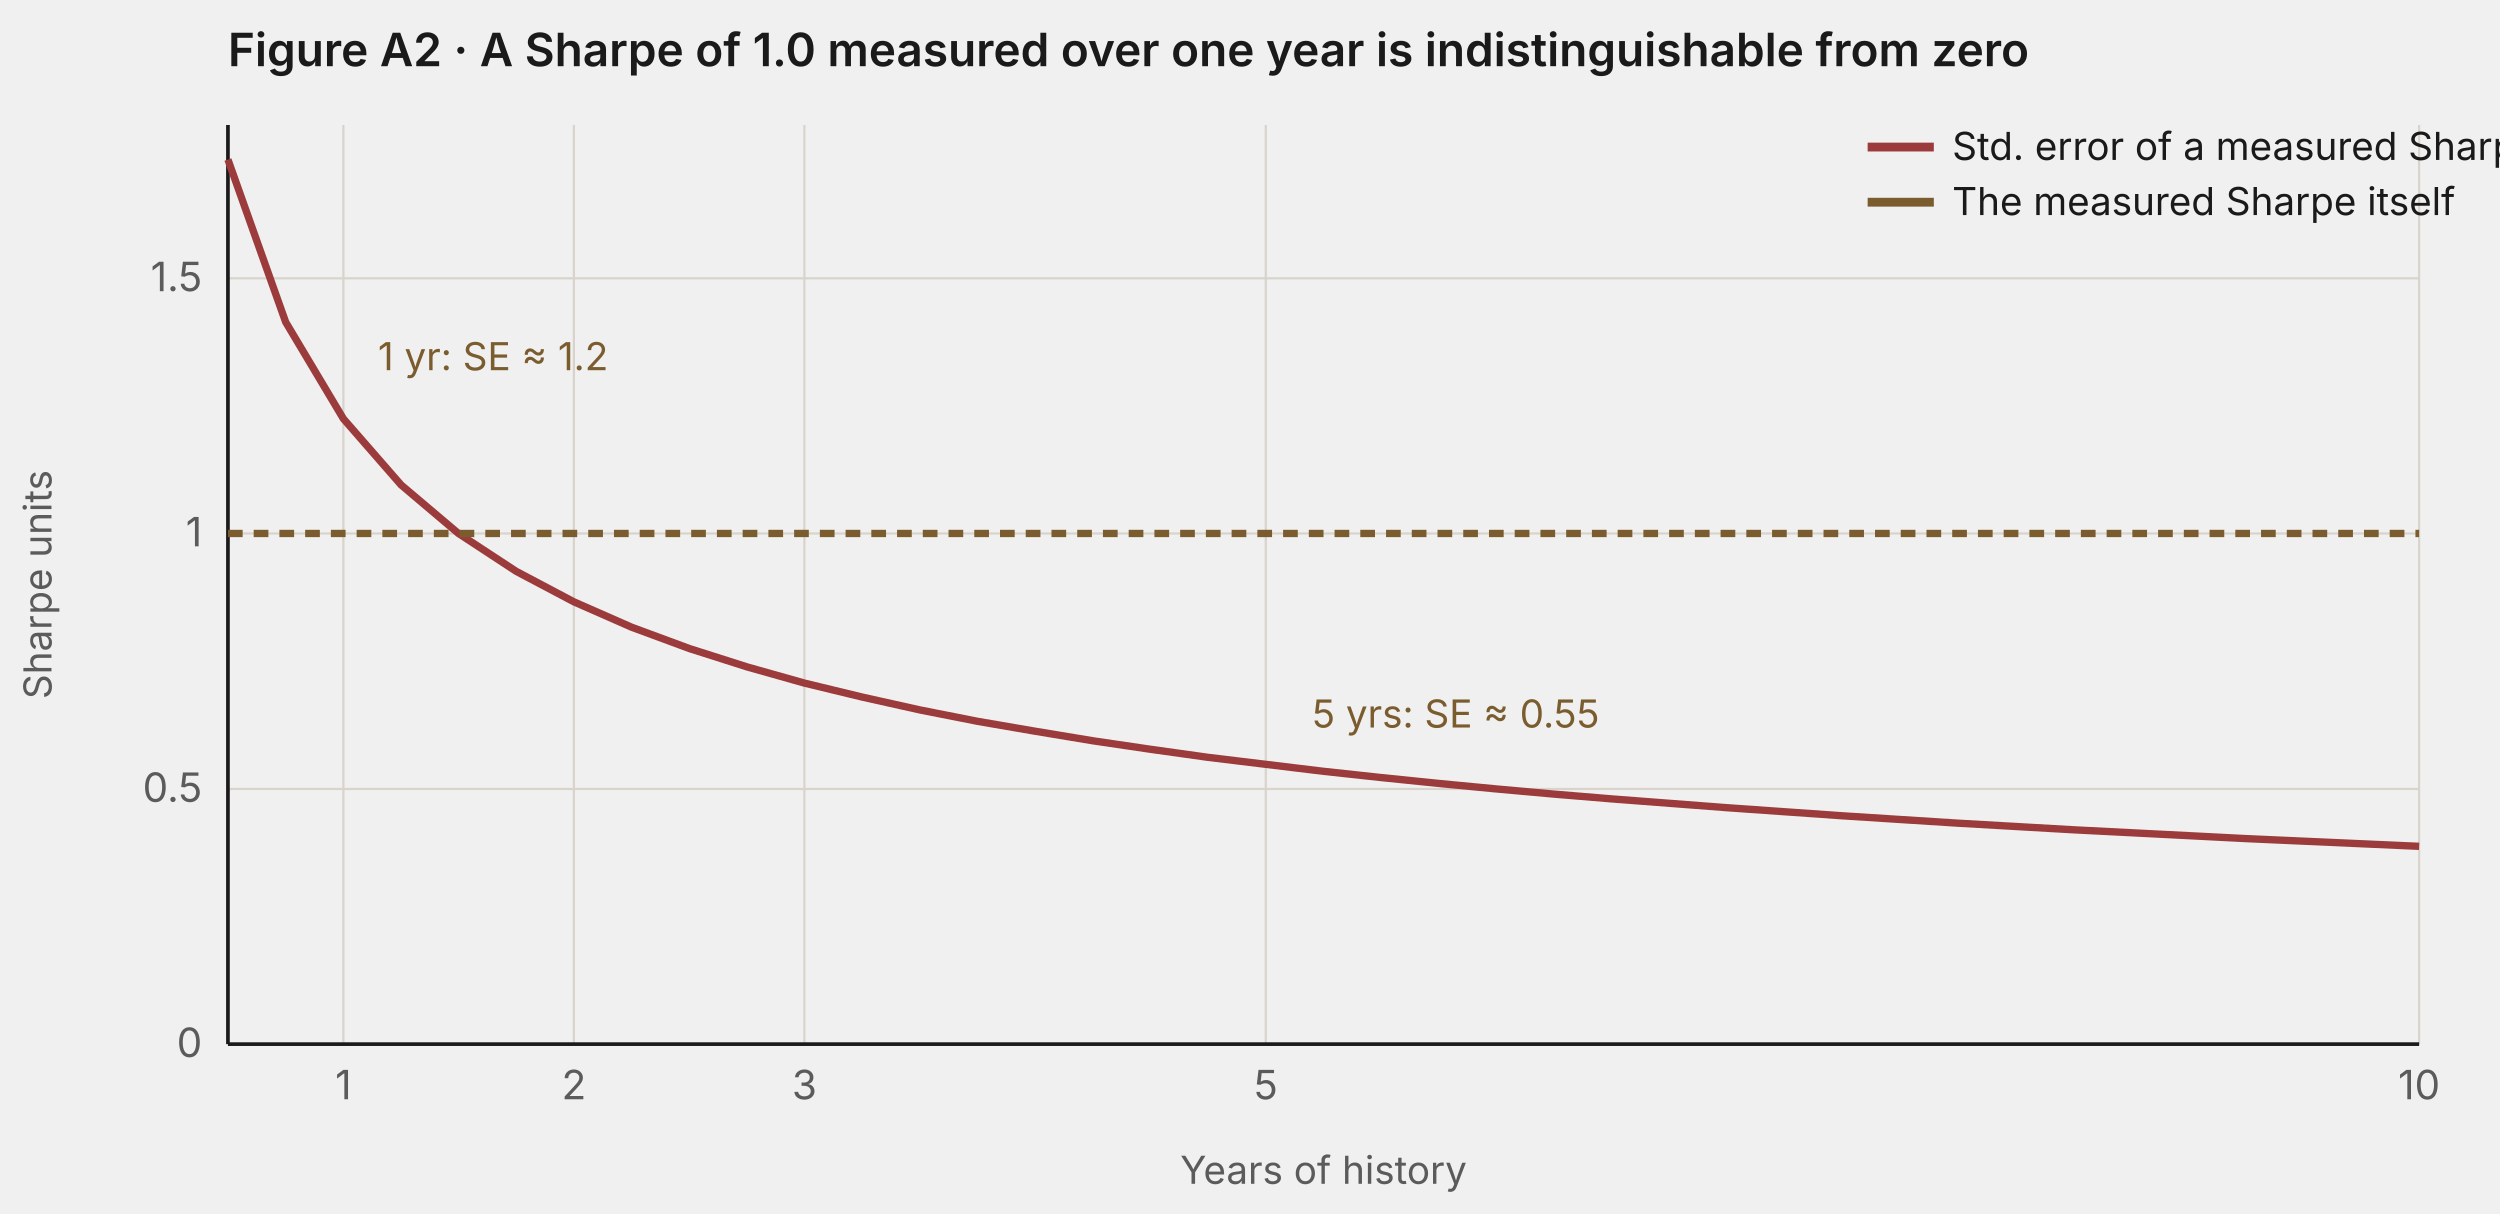
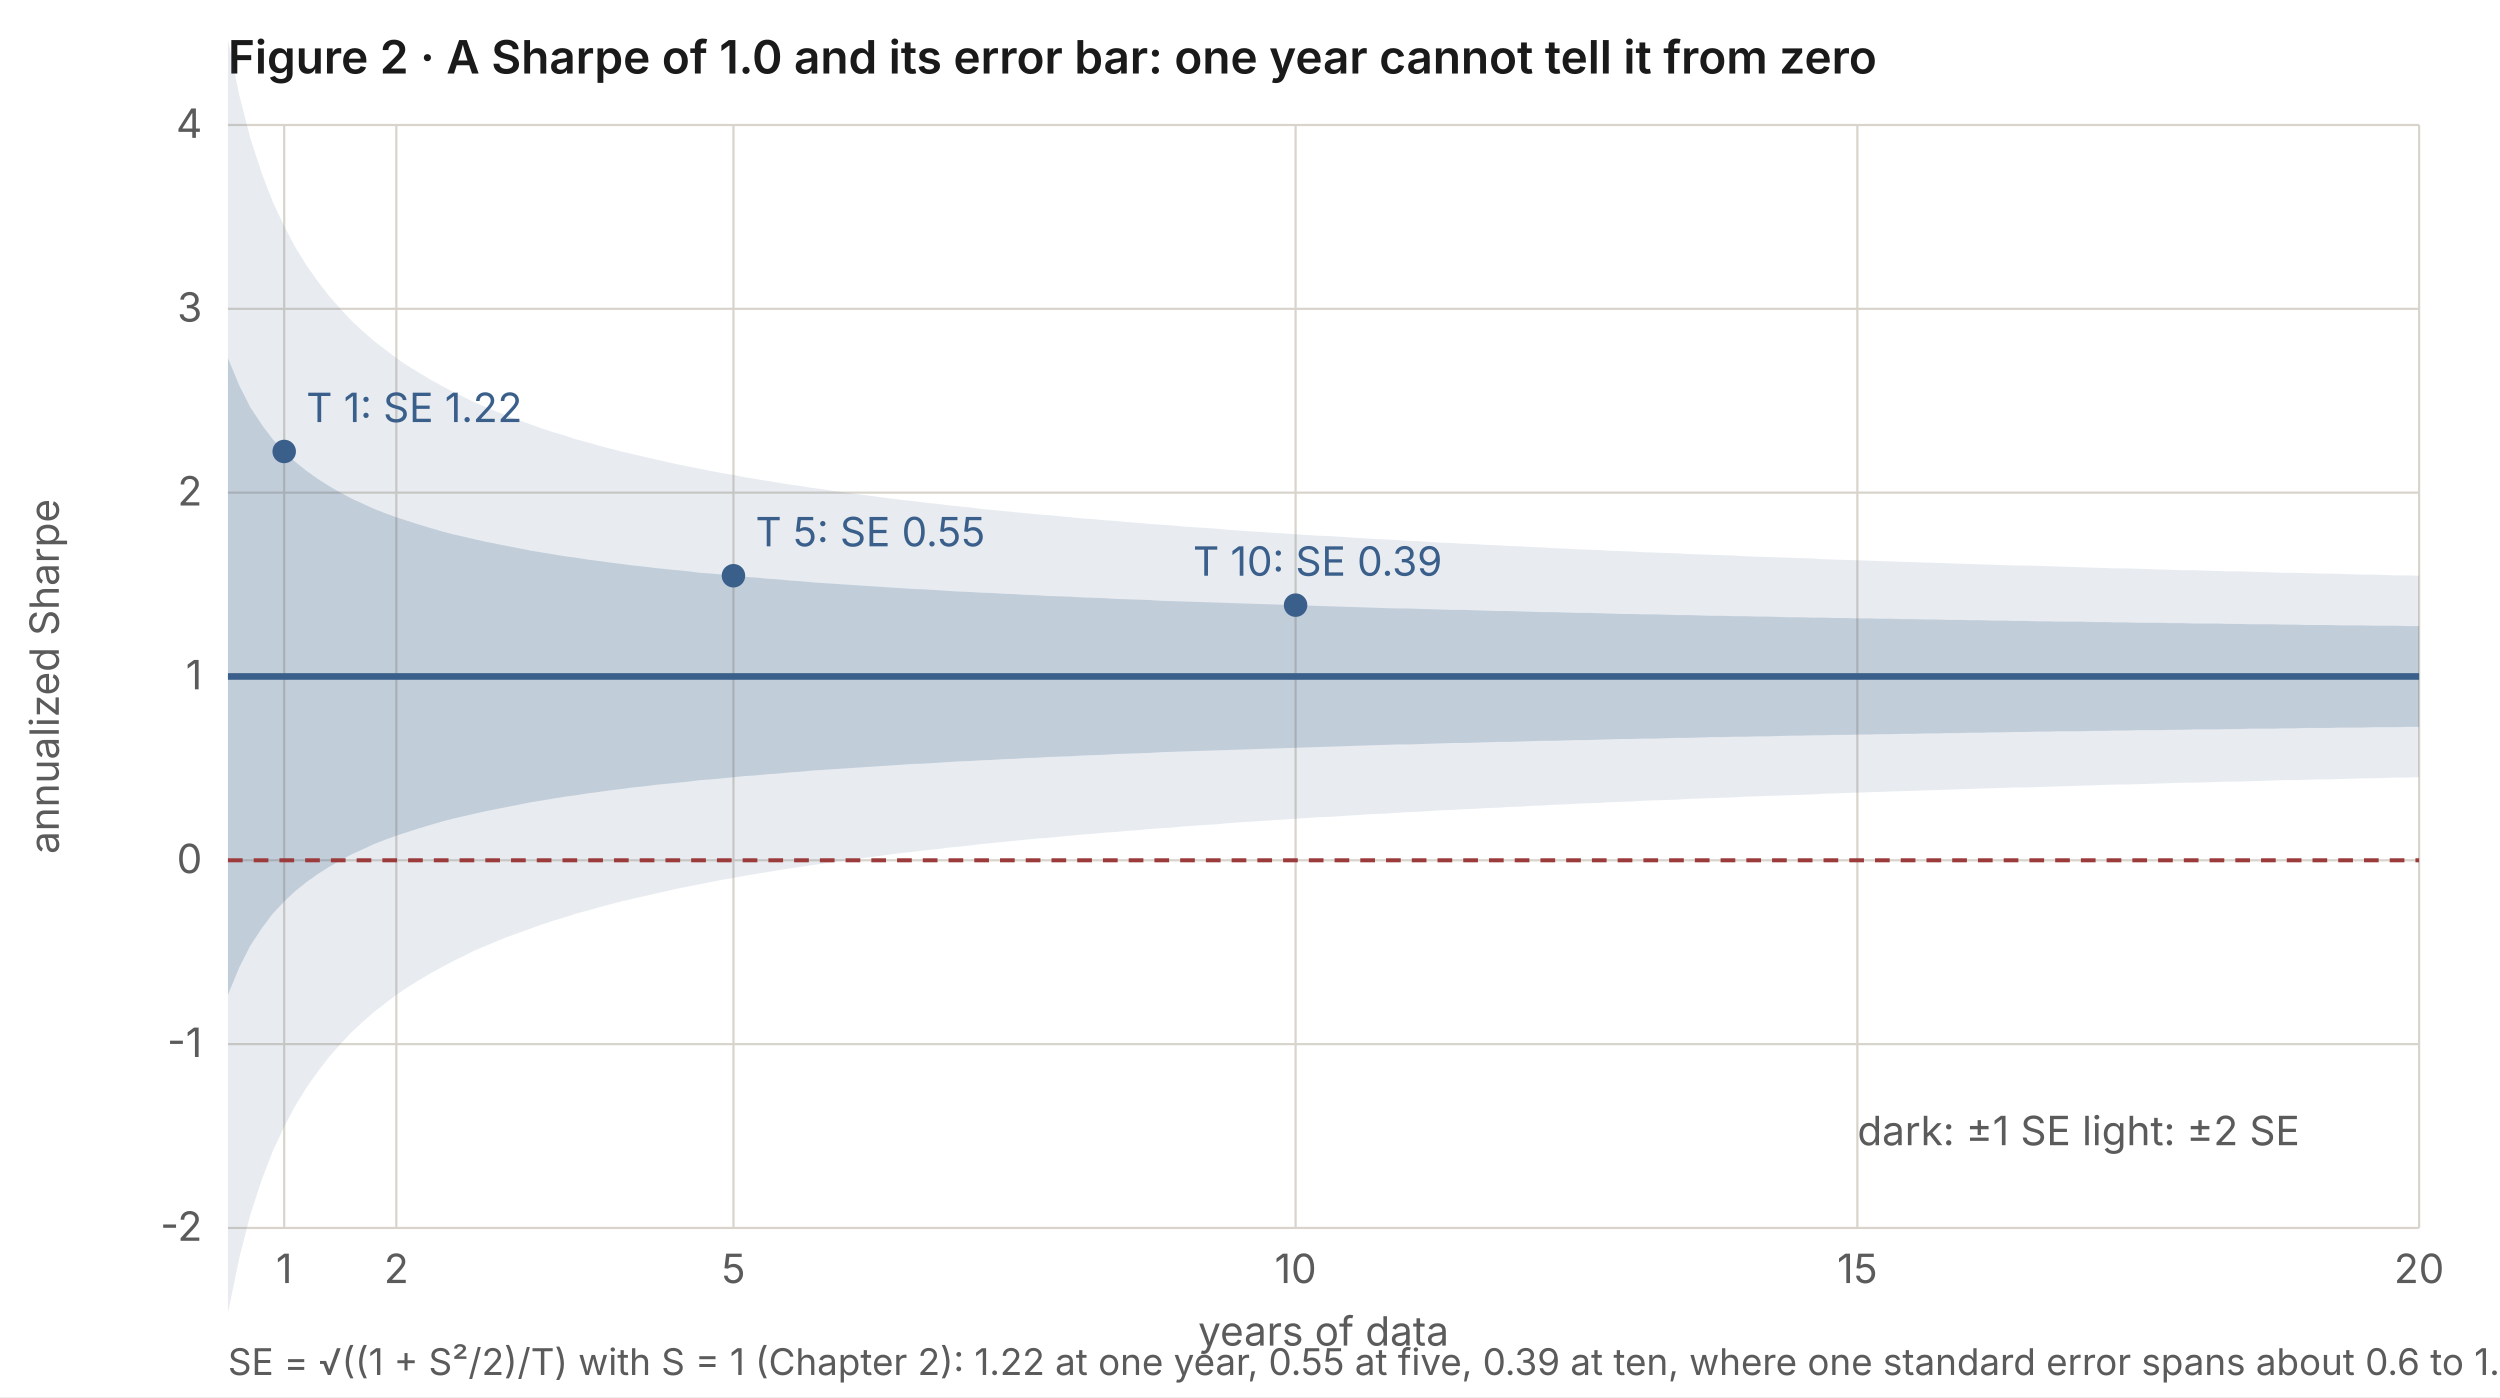
- <svg xmlns="http://www.w3.org/2000/svg" viewBox="0 0 680 330" width="100%" font-family="-apple-system,BlinkMacSystemFont,Segoe UI,sans-serif" font-size="11">
-   <text x="62" y="18" font-size="12.5" font-weight="600" fill="#1a1a1a">Figure A2 · A Sharpe of 1.0 measured over one year is indistinguishable from zero</text>
-   <line x1="93.4" y1="284" x2="93.4" y2="34" stroke="#d8d4cc" stroke-width="0.6" />
-   <text x="93.4" y="299" text-anchor="middle" fill="#5b5b5b">1</text>
-   <line x1="156.1" y1="284" x2="156.1" y2="34" stroke="#d8d4cc" stroke-width="0.6" />
-   <text x="156.1" y="299" text-anchor="middle" fill="#5b5b5b">2</text>
-   <line x1="218.8" y1="284" x2="218.8" y2="34" stroke="#d8d4cc" stroke-width="0.6" />
-   <text x="218.8" y="299" text-anchor="middle" fill="#5b5b5b">3</text>
-   <line x1="344.3" y1="284" x2="344.3" y2="34" stroke="#d8d4cc" stroke-width="0.6" />
-   <text x="344.3" y="299" text-anchor="middle" fill="#5b5b5b">5</text>
-   <line x1="658.0" y1="284" x2="658.0" y2="34" stroke="#d8d4cc" stroke-width="0.6" />
-   <text x="658.0" y="299" text-anchor="middle" fill="#5b5b5b">10</text>
+ <svg xmlns="http://www.w3.org/2000/svg" viewBox="0 0 680 380" width="100%" font-family="-apple-system,BlinkMacSystemFont,Segoe UI,sans-serif" font-size="11">
+   <rect x="0" y="0" width="680" height="380" fill="#fff" />
+   <text x="62" y="20" font-size="12.5" font-weight="600" fill="#1a1a1a">Figure 2 · A Sharpe of 1.0 and its error bar: one year cannot tell it from zero</text>
+   <line x1="77.3" y1="334" x2="77.3" y2="34" stroke="#d8d4cc" stroke-width="0.6" />
+   <text x="77.3" y="349" text-anchor="middle" fill="#5b5b5b">1</text>
+   <line x1="107.8" y1="334" x2="107.8" y2="34" stroke="#d8d4cc" stroke-width="0.6" />
+   <text x="107.8" y="349" text-anchor="middle" fill="#5b5b5b">2</text>
+   <line x1="199.5" y1="334" x2="199.5" y2="34" stroke="#d8d4cc" stroke-width="0.6" />
+   <text x="199.5" y="349" text-anchor="middle" fill="#5b5b5b">5</text>
+   <line x1="352.4" y1="334" x2="352.4" y2="34" stroke="#d8d4cc" stroke-width="0.6" />
+   <text x="352.4" y="349" text-anchor="middle" fill="#5b5b5b">10</text>
+   <line x1="505.2" y1="334" x2="505.2" y2="34" stroke="#d8d4cc" stroke-width="0.6" />
+   <text x="505.2" y="349" text-anchor="middle" fill="#5b5b5b">15</text>
+   <line x1="658.0" y1="334" x2="658.0" y2="34" stroke="#d8d4cc" stroke-width="0.6" />
+   <text x="658.0" y="349" text-anchor="middle" fill="#5b5b5b">20</text>
+   <line x1="62" y1="334.0" x2="658" y2="334.0" stroke="#d8d4cc" stroke-width="0.6" />
+   <text x="55" y="337.5" text-anchor="end" fill="#5b5b5b">-2</text>
  <line x1="62" y1="284.0" x2="658" y2="284.0" stroke="#d8d4cc" stroke-width="0.6" />
-   <text x="55" y="287.5" text-anchor="end" fill="#5b5b5b">0</text>
-   <line x1="62" y1="214.6" x2="658" y2="214.6" stroke="#d8d4cc" stroke-width="0.6" />
-   <text x="55" y="218.1" text-anchor="end" fill="#5b5b5b">0.5</text>
-   <line x1="62" y1="145.1" x2="658" y2="145.1" stroke="#d8d4cc" stroke-width="0.6" />
-   <text x="55" y="148.6" text-anchor="end" fill="#5b5b5b">1</text>
-   <line x1="62" y1="75.7" x2="658" y2="75.7" stroke="#d8d4cc" stroke-width="0.6" />
-   <text x="55" y="79.2" text-anchor="end" fill="#5b5b5b">1.5</text>
-   <line x1="62" y1="284" x2="658" y2="284" stroke="#1a1a1a" />
-   <line x1="62" y1="284" x2="62" y2="34" stroke="#1a1a1a" />
-   <polyline points="62.0,43.4 77.7,87.6 93.4,113.9 109.1,131.9 124.7,145.1 140.4,155.4 156.1,163.7 171.8,170.6 187.5,176.4 203.2,181.4 218.8,185.8 234.5,189.6 250.2,193.1 265.9,196.2 281.6,198.9 297.3,201.5 312.9,203.8 328.6,206.0 344.3,207.9 360.0,209.8 375.7,211.5 391.4,213.1 407.1,214.6 422.7,216.0 438.4,217.3 454.1,218.5 469.8,219.7 485.5,220.8 501.2,221.9 516.8,222.9 532.5,223.9 548.2,224.8 563.9,225.7 579.6,226.5 595.3,227.3 610.9,228.1 626.6,228.8 642.3,229.5 658.0,230.2" fill="none" stroke="#9c3b3b" stroke-width="2" stroke-linejoin="round" />
-   <polyline points="62.0,145.1 77.7,145.1 93.4,145.1 109.1,145.1 124.7,145.1 140.4,145.1 156.1,145.1 171.8,145.1 187.5,145.1 203.2,145.1 218.8,145.1 234.5,145.1 250.2,145.1 265.9,145.1 281.6,145.1 297.3,145.1 312.9,145.1 328.6,145.1 344.3,145.1 360.0,145.1 375.7,145.1 391.4,145.1 407.1,145.1 422.7,145.1 438.4,145.1 454.1,145.1 469.8,145.1 485.5,145.1 501.2,145.1 516.8,145.1 532.5,145.1 548.2,145.1 563.9,145.1 579.6,145.1 595.3,145.1 610.9,145.1 626.6,145.1 642.3,145.1 658.0,145.1" fill="none" stroke="#7a5c2e" stroke-width="2" stroke-dasharray="4 3" stroke-linejoin="round" />
-   <line x1="508" y1="40" x2="526" y2="40" stroke="#9c3b3b" stroke-width="2.4" />
-   <text x="531" y="43.5" fill="#1a1a1a" font-size="10.5">Std. error of a measured Sharpe of 1.0</text>
-   <line x1="508" y1="55" x2="526" y2="55" stroke="#7a5c2e" stroke-width="2.4" />
-   <text x="531" y="58.5" fill="#1a1a1a" font-size="10.5">The measured Sharpe itself</text>
-   <text x="102.8" y="100.7" text-anchor="start" fill="#7a5c2e" font-size="10.5">1 yr: SE ≈ 1.2</text>
-   <text x="356.9" y="197.9" text-anchor="start" fill="#7a5c2e" font-size="10.5">5 yrs: SE ≈ 0.55</text>
-   <text x="360" y="322" text-anchor="middle" fill="#5b5b5b" font-size="10.5">Years of history</text>
-   <text transform="translate(14,159) rotate(-90)" text-anchor="middle" fill="#5b5b5b" font-size="10.5">Sharpe units</text>
+   <text x="55" y="287.5" text-anchor="end" fill="#5b5b5b">-1</text>
+   <line x1="62" y1="234.0" x2="658" y2="234.0" stroke="#d8d4cc" stroke-width="0.6" />
+   <text x="55" y="237.5" text-anchor="end" fill="#5b5b5b">0</text>
+   <line x1="62" y1="184.0" x2="658" y2="184.0" stroke="#d8d4cc" stroke-width="0.6" />
+   <text x="55" y="187.5" text-anchor="end" fill="#5b5b5b">1</text>
+   <line x1="62" y1="134.0" x2="658" y2="134.0" stroke="#d8d4cc" stroke-width="0.6" />
+   <text x="55" y="137.5" text-anchor="end" fill="#5b5b5b">2</text>
+   <line x1="62" y1="84.0" x2="658" y2="84.0" stroke="#d8d4cc" stroke-width="0.6" />
+   <text x="55" y="87.5" text-anchor="end" fill="#5b5b5b">3</text>
+   <line x1="62" y1="34.0" x2="658" y2="34.0" stroke="#d8d4cc" stroke-width="0.6" />
+   <text x="55" y="37.5" text-anchor="end" fill="#5b5b5b">4</text>
+   <text x="360.0" y="366" text-anchor="middle" fill="#5b5b5b">years of data</text>
+   <text x="16" y="184.0" text-anchor="middle" fill="#5b5b5b" transform="rotate(-90 16 184.0)">annualized Sharpe</text>
+   <path d="M62.0,10.8 L65.1,25.9 L68.1,37.6 L71.2,47.1 L74.2,54.9 L77.3,61.5 L80.3,67.2 L83.4,72.2 L86.5,76.6 L89.5,80.5 L92.6,84.0 L95.6,87.2 L98.7,90.1 L101.7,92.7 L104.8,95.1 L107.8,97.4 L110.9,99.5 L114.0,101.4 L117.0,103.2 L120.1,104.9 L123.1,106.5 L126.2,108.0 L129.2,109.5 L132.3,110.8 L135.4,112.1 L138.4,113.3 L141.5,114.4 L144.5,115.5 L147.6,116.6 L150.6,117.6 L153.7,118.5 L156.7,119.5 L159.8,120.3 L162.9,121.2 L165.9,122.0 L169.0,122.8 L172.0,123.5 L175.1,124.2 L178.1,124.9 L181.2,125.6 L184.3,126.3 L187.3,126.9 L190.4,127.5 L193.4,128.1 L196.5,128.7 L199.5,129.2 L202.6,129.8 L205.7,130.3 L208.7,130.8 L211.8,131.3 L214.8,131.8 L217.9,132.2 L220.9,132.7 L224.0,133.1 L227.0,133.6 L230.1,134.0 L233.2,134.4 L236.2,134.8 L239.3,135.2 L242.3,135.6 L245.4,136.0 L248.4,136.3 L251.5,136.7 L254.6,137.0 L257.6,137.4 L260.7,137.7 L263.7,138.0 L266.8,138.4 L269.8,138.7 L272.9,139.0 L275.9,139.3 L279.0,139.6 L282.1,139.9 L285.1,140.1 L288.2,140.4 L291.2,140.7 L294.3,141.0 L297.3,141.2 L300.4,141.5 L303.5,141.7 L306.5,142.0 L309.6,142.2 L312.6,142.5 L315.7,142.7 L318.7,142.9 L321.8,143.2 L324.9,143.4 L327.9,143.6 L331.0,143.8 L334.0,144.1 L337.1,144.3 L340.1,144.5 L343.2,144.7 L346.2,144.9 L349.3,145.1 L352.4,145.3 L355.4,145.5 L358.5,145.7 L361.5,145.8 L364.6,146.0 L367.6,146.2 L370.7,146.4 L373.8,146.6 L376.8,146.7 L379.9,146.9 L382.9,147.1 L386.0,147.2 L389.0,147.4 L392.1,147.6 L395.1,147.7 L398.2,147.9 L401.3,148.0 L404.3,148.2 L407.4,148.3 L410.4,148.5 L413.5,148.6 L416.5,148.8 L419.6,148.9 L422.7,149.1 L425.7,149.2 L428.8,149.4 L431.8,149.5 L434.9,149.6 L437.9,149.8 L441.0,149.9 L444.1,150.0 L447.1,150.2 L450.2,150.3 L453.2,150.4 L456.3,150.5 L459.3,150.7 L462.4,150.8 L465.4,150.9 L468.5,151.0 L471.6,151.1 L474.6,151.3 L477.7,151.4 L480.7,151.5 L483.8,151.6 L486.8,151.7 L489.9,151.8 L493.0,151.9 L496.0,152.1 L499.1,152.2 L502.1,152.3 L505.2,152.4 L508.2,152.5 L511.3,152.6 L514.3,152.7 L517.4,152.8 L520.5,152.9 L523.5,153.0 L526.6,153.1 L529.6,153.2 L532.7,153.3 L535.7,153.4 L538.8,153.5 L541.9,153.6 L544.9,153.7 L548.0,153.8 L551.0,153.8 L554.1,153.9 L557.1,154.0 L560.2,154.1 L563.3,154.2 L566.3,154.3 L569.4,154.4 L572.4,154.5 L575.5,154.6 L578.5,154.6 L581.6,154.7 L584.6,154.8 L587.7,154.9 L590.8,155.0 L593.8,155.1 L596.9,155.1 L599.9,155.2 L603.0,155.3 L606.0,155.4 L609.1,155.4 L612.2,155.5 L615.2,155.6 L618.3,155.7 L621.3,155.8 L624.4,155.8 L627.4,155.9 L630.5,156.0 L633.5,156.0 L636.6,156.1 L639.7,156.2 L642.7,156.3 L645.8,156.3 L648.8,156.4 L651.9,156.5 L654.9,156.5 L658.0,156.6 L658.0,211.4 L654.9,211.5 L651.9,211.5 L648.8,211.6 L645.8,211.7 L642.7,211.7 L639.7,211.8 L636.6,211.9 L633.5,212.0 L630.5,212.0 L627.4,212.1 L624.4,212.2 L621.3,212.2 L618.3,212.3 L615.2,212.4 L612.2,212.5 L609.1,212.6 L606.0,212.6 L603.0,212.7 L599.9,212.8 L596.9,212.9 L593.8,212.9 L590.8,213.0 L587.7,213.1 L584.6,213.2 L581.6,213.3 L578.5,213.4 L575.5,213.4 L572.4,213.5 L569.4,213.6 L566.3,213.7 L563.3,213.8 L560.2,213.9 L557.1,214.0 L554.1,214.1 L551.0,214.2 L548.0,214.2 L544.9,214.3 L541.9,214.4 L538.8,214.5 L535.7,214.6 L532.7,214.7 L529.6,214.8 L526.6,214.9 L523.5,215.0 L520.5,215.1 L517.4,215.2 L514.3,215.3 L511.3,215.4 L508.2,215.5 L505.2,215.6 L502.1,215.7 L499.1,215.8 L496.0,215.9 L493.0,216.1 L489.9,216.2 L486.8,216.3 L483.8,216.4 L480.7,216.5 L477.7,216.6 L474.6,216.7 L471.6,216.9 L468.5,217.0 L465.4,217.1 L462.4,217.2 L459.3,217.3 L456.3,217.5 L453.2,217.6 L450.2,217.7 L447.1,217.8 L444.1,218.0 L441.0,218.1 L437.9,218.2 L434.9,218.4 L431.8,218.5 L428.8,218.6 L425.7,218.8 L422.7,218.9 L419.6,219.1 L416.5,219.2 L413.5,219.4 L410.4,219.5 L407.4,219.7 L404.3,219.8 L401.3,220.0 L398.2,220.1 L395.1,220.3 L392.1,220.4 L389.0,220.6 L386.0,220.8 L382.9,220.9 L379.9,221.1 L376.8,221.3 L373.8,221.4 L370.7,221.6 L367.6,221.8 L364.6,222.0 L361.5,222.2 L358.5,222.3 L355.4,222.5 L352.4,222.7 L349.3,222.9 L346.2,223.1 L343.2,223.3 L340.1,223.5 L337.1,223.7 L334.0,223.9 L331.0,224.2 L327.9,224.4 L324.9,224.6 L321.8,224.8 L318.7,225.1 L315.7,225.3 L312.6,225.5 L309.6,225.8 L306.5,226.0 L303.5,226.3 L300.4,226.5 L297.3,226.8 L294.3,227.0 L291.2,227.3 L288.2,227.6 L285.1,227.9 L282.1,228.1 L279.0,228.4 L275.9,228.7 L272.9,229.0 L269.8,229.3 L266.8,229.6 L263.7,230.0 L260.7,230.3 L257.6,230.6 L254.6,231.0 L251.5,231.3 L248.4,231.7 L245.4,232.0 L242.3,232.4 L239.3,232.8 L236.2,233.2 L233.2,233.6 L230.1,234.0 L227.0,234.4 L224.0,234.9 L220.9,235.3 L217.9,235.8 L214.8,236.2 L211.8,236.7 L208.7,237.2 L205.7,237.7 L202.6,238.2 L199.5,238.8 L196.5,239.3 L193.4,239.9 L190.4,240.5 L187.3,241.1 L184.3,241.7 L181.2,242.4 L178.1,243.1 L175.1,243.8 L172.0,244.5 L169.0,245.2 L165.9,246.0 L162.9,246.8 L159.8,247.7 L156.7,248.5 L153.7,249.5 L150.6,250.4 L147.6,251.4 L144.5,252.5 L141.5,253.6 L138.4,254.7 L135.4,255.9 L132.3,257.2 L129.2,258.5 L126.2,260.0 L123.1,261.5 L120.1,263.1 L117.0,264.8 L114.0,266.6 L110.9,268.5 L107.8,270.6 L104.8,272.9 L101.7,275.3 L98.7,277.9 L95.6,280.8 L92.6,284.0 L89.5,287.5 L86.5,291.4 L83.4,295.8 L80.3,300.8 L77.3,306.5 L74.2,313.1 L71.2,320.9 L68.1,330.4 L65.1,342.1 L62.0,357.2 Z" fill="#3a5f8a" opacity="0.12" stroke="none" />
+   <path d="M62.0,97.4 L65.1,104.9 L68.1,110.8 L71.2,115.5 L74.2,119.5 L77.3,122.8 L80.3,125.6 L83.4,128.1 L86.5,130.3 L89.5,132.2 L92.6,134.0 L95.6,135.6 L98.7,137.0 L101.7,138.4 L104.8,139.6 L107.8,140.7 L110.9,141.7 L114.0,142.7 L117.0,143.6 L120.1,144.5 L123.1,145.3 L126.2,146.0 L129.2,146.7 L132.3,147.4 L135.4,148.0 L138.4,148.6 L141.5,149.2 L144.5,149.8 L147.6,150.3 L150.6,150.8 L153.7,151.3 L156.7,151.7 L159.8,152.2 L162.9,152.6 L165.9,153.0 L169.0,153.4 L172.0,153.8 L175.1,154.1 L178.1,154.5 L181.2,154.8 L184.3,155.1 L187.3,155.4 L190.4,155.8 L193.4,156.0 L196.5,156.3 L199.5,156.6 L202.6,156.9 L205.7,157.1 L208.7,157.4 L211.8,157.6 L214.8,157.9 L217.9,158.1 L220.9,158.4 L224.0,158.6 L227.0,158.8 L230.1,159.0 L233.2,159.2 L236.2,159.4 L239.3,159.6 L242.3,159.8 L245.4,160.0 L248.4,160.2 L251.5,160.3 L254.6,160.5 L257.6,160.7 L260.7,160.9 L263.7,161.0 L266.8,161.2 L269.8,161.3 L272.9,161.5 L275.9,161.6 L279.0,161.8 L282.1,161.9 L285.1,162.1 L288.2,162.2 L291.2,162.3 L294.3,162.5 L297.3,162.6 L300.4,162.7 L303.5,162.9 L306.5,163.0 L309.6,163.1 L312.6,163.2 L315.7,163.4 L318.7,163.5 L321.8,163.6 L324.9,163.7 L327.9,163.8 L331.0,163.9 L334.0,164.0 L337.1,164.1 L340.1,164.2 L343.2,164.3 L346.2,164.4 L349.3,164.5 L352.4,164.6 L355.4,164.7 L358.5,164.8 L361.5,164.9 L364.6,165.0 L367.6,165.1 L370.7,165.2 L373.8,165.3 L376.8,165.4 L379.9,165.5 L382.9,165.5 L386.0,165.6 L389.0,165.7 L392.1,165.8 L395.1,165.9 L398.2,165.9 L401.3,166.0 L404.3,166.1 L407.4,166.2 L410.4,166.2 L413.5,166.3 L416.5,166.4 L419.6,166.5 L422.7,166.5 L425.7,166.6 L428.8,166.7 L431.8,166.7 L434.9,166.8 L437.9,166.9 L441.0,167.0 L444.1,167.0 L447.1,167.1 L450.2,167.1 L453.2,167.2 L456.3,167.3 L459.3,167.3 L462.4,167.4 L465.4,167.5 L468.5,167.5 L471.6,167.6 L474.6,167.6 L477.7,167.7 L480.7,167.7 L483.8,167.8 L486.8,167.9 L489.9,167.9 L493.0,168.0 L496.0,168.0 L499.1,168.1 L502.1,168.1 L505.2,168.2 L508.2,168.2 L511.3,168.3 L514.3,168.3 L517.4,168.4 L520.5,168.4 L523.5,168.5 L526.6,168.5 L529.6,168.6 L532.7,168.6 L535.7,168.7 L538.8,168.7 L541.9,168.8 L544.9,168.8 L548.0,168.9 L551.0,168.9 L554.1,169.0 L557.1,169.0 L560.2,169.1 L563.3,169.1 L566.3,169.1 L569.4,169.2 L572.4,169.2 L575.5,169.3 L578.5,169.3 L581.6,169.4 L584.6,169.4 L587.7,169.4 L590.8,169.5 L593.8,169.5 L596.9,169.6 L599.9,169.6 L603.0,169.6 L606.0,169.7 L609.1,169.7 L612.2,169.8 L615.2,169.8 L618.3,169.8 L621.3,169.9 L624.4,169.9 L627.4,170.0 L630.5,170.0 L633.5,170.0 L636.6,170.1 L639.7,170.1 L642.7,170.1 L645.8,170.2 L648.8,170.2 L651.9,170.2 L654.9,170.3 L658.0,170.3 L658.0,197.7 L654.9,197.7 L651.9,197.8 L648.8,197.8 L645.8,197.8 L642.7,197.9 L639.7,197.9 L636.6,197.9 L633.5,198.0 L630.5,198.0 L627.4,198.0 L624.4,198.1 L621.3,198.1 L618.3,198.2 L615.2,198.2 L612.2,198.2 L609.1,198.3 L606.0,198.3 L603.0,198.4 L599.9,198.4 L596.9,198.4 L593.8,198.5 L590.8,198.5 L587.7,198.6 L584.6,198.6 L581.6,198.6 L578.5,198.7 L575.5,198.7 L572.4,198.8 L569.4,198.8 L566.3,198.9 L563.3,198.9 L560.2,198.9 L557.1,199.0 L554.1,199.0 L551.0,199.1 L548.0,199.1 L544.9,199.2 L541.9,199.2 L538.8,199.3 L535.7,199.3 L532.7,199.4 L529.6,199.4 L526.6,199.5 L523.5,199.5 L520.5,199.6 L517.4,199.6 L514.3,199.7 L511.3,199.7 L508.2,199.8 L505.2,199.8 L502.1,199.9 L499.1,199.9 L496.0,200.0 L493.0,200.0 L489.9,200.1 L486.8,200.1 L483.8,200.2 L480.7,200.3 L477.7,200.3 L474.6,200.4 L471.6,200.4 L468.5,200.5 L465.4,200.5 L462.4,200.6 L459.3,200.7 L456.3,200.7 L453.2,200.8 L450.2,200.9 L447.1,200.9 L444.1,201.0 L441.0,201.0 L437.9,201.1 L434.9,201.2 L431.8,201.3 L428.8,201.3 L425.7,201.4 L422.7,201.5 L419.6,201.5 L416.5,201.6 L413.5,201.7 L410.4,201.8 L407.4,201.8 L404.3,201.9 L401.3,202.0 L398.2,202.1 L395.1,202.1 L392.1,202.2 L389.0,202.3 L386.0,202.4 L382.9,202.5 L379.9,202.5 L376.8,202.6 L373.8,202.7 L370.7,202.8 L367.6,202.9 L364.6,203.0 L361.5,203.1 L358.5,203.2 L355.4,203.3 L352.4,203.4 L349.3,203.5 L346.2,203.6 L343.2,203.7 L340.1,203.8 L337.1,203.9 L334.0,204.0 L331.0,204.1 L327.9,204.2 L324.9,204.3 L321.8,204.4 L318.7,204.5 L315.7,204.6 L312.6,204.8 L309.6,204.9 L306.5,205.0 L303.5,205.1 L300.4,205.3 L297.3,205.4 L294.3,205.5 L291.2,205.7 L288.2,205.8 L285.1,205.9 L282.1,206.1 L279.0,206.2 L275.9,206.4 L272.9,206.5 L269.8,206.7 L266.8,206.8 L263.7,207.0 L260.7,207.1 L257.6,207.3 L254.6,207.5 L251.5,207.7 L248.4,207.8 L245.4,208.0 L242.3,208.2 L239.3,208.4 L236.2,208.6 L233.2,208.8 L230.1,209.0 L227.0,209.2 L224.0,209.4 L220.9,209.6 L217.9,209.9 L214.8,210.1 L211.8,210.4 L208.7,210.6 L205.7,210.9 L202.6,211.1 L199.5,211.4 L196.5,211.7 L193.4,212.0 L190.4,212.2 L187.3,212.6 L184.3,212.9 L181.2,213.2 L178.1,213.5 L175.1,213.9 L172.0,214.2 L169.0,214.6 L165.9,215.0 L162.9,215.4 L159.8,215.8 L156.7,216.3 L153.7,216.7 L150.6,217.2 L147.6,217.7 L144.5,218.2 L141.5,218.8 L138.4,219.4 L135.4,220.0 L132.3,220.6 L129.2,221.3 L126.2,222.0 L123.1,222.7 L120.1,223.5 L117.0,224.4 L114.0,225.3 L110.9,226.3 L107.8,227.3 L104.8,228.4 L101.7,229.6 L98.7,231.0 L95.6,232.4 L92.6,234.0 L89.5,235.8 L86.5,237.7 L83.4,239.9 L80.3,242.4 L77.3,245.2 L74.2,248.5 L71.2,252.5 L68.1,257.2 L65.1,263.1 L62.0,270.6 Z" fill="#3a5f8a" opacity="0.22" stroke="none" />
+   <path d="M62.0,184.0 L658.0,184.0" fill="none" stroke="#3a5f8a" stroke-width="1.8" />
+   <path d="M62.0,234.0 L658.0,234.0" fill="none" stroke="#9c3b3b" stroke-width="1.1" stroke-dasharray="4 3" />
+   <circle cx="77.3" cy="122.8" r="3.2" fill="#3a5f8a" />
+   <text x="83.3" y="114.8" fill="#3a5f8a" text-anchor="start">T 1: SE 1.22</text>
+   <circle cx="199.5" cy="156.6" r="3.2" fill="#3a5f8a" />
+   <text x="205.5" y="148.6" fill="#3a5f8a" text-anchor="start">T 5: SE 0.55</text>
+   <circle cx="352.4" cy="164.6" r="3.2" fill="#3a5f8a" />
+   <text x="358.4" y="156.6" fill="#3a5f8a" text-anchor="middle">T 10: SE 0.39</text>
+   <text x="505.2" y="311.5" fill="#5b5b5b" text-anchor="start" font-size="11">dark: ±1 SE   light: ±2 SE</text>
+   <text x="62" y="374" fill="#5b5b5b" font-size="10">SE = √((1 + S²/2)/T) with S = 1 (Chapter 2): 1.22 at one year, 0.55 at five, 0.39 at ten, where one standard error spans about 0.6 to 1.4.</text>
</svg>
